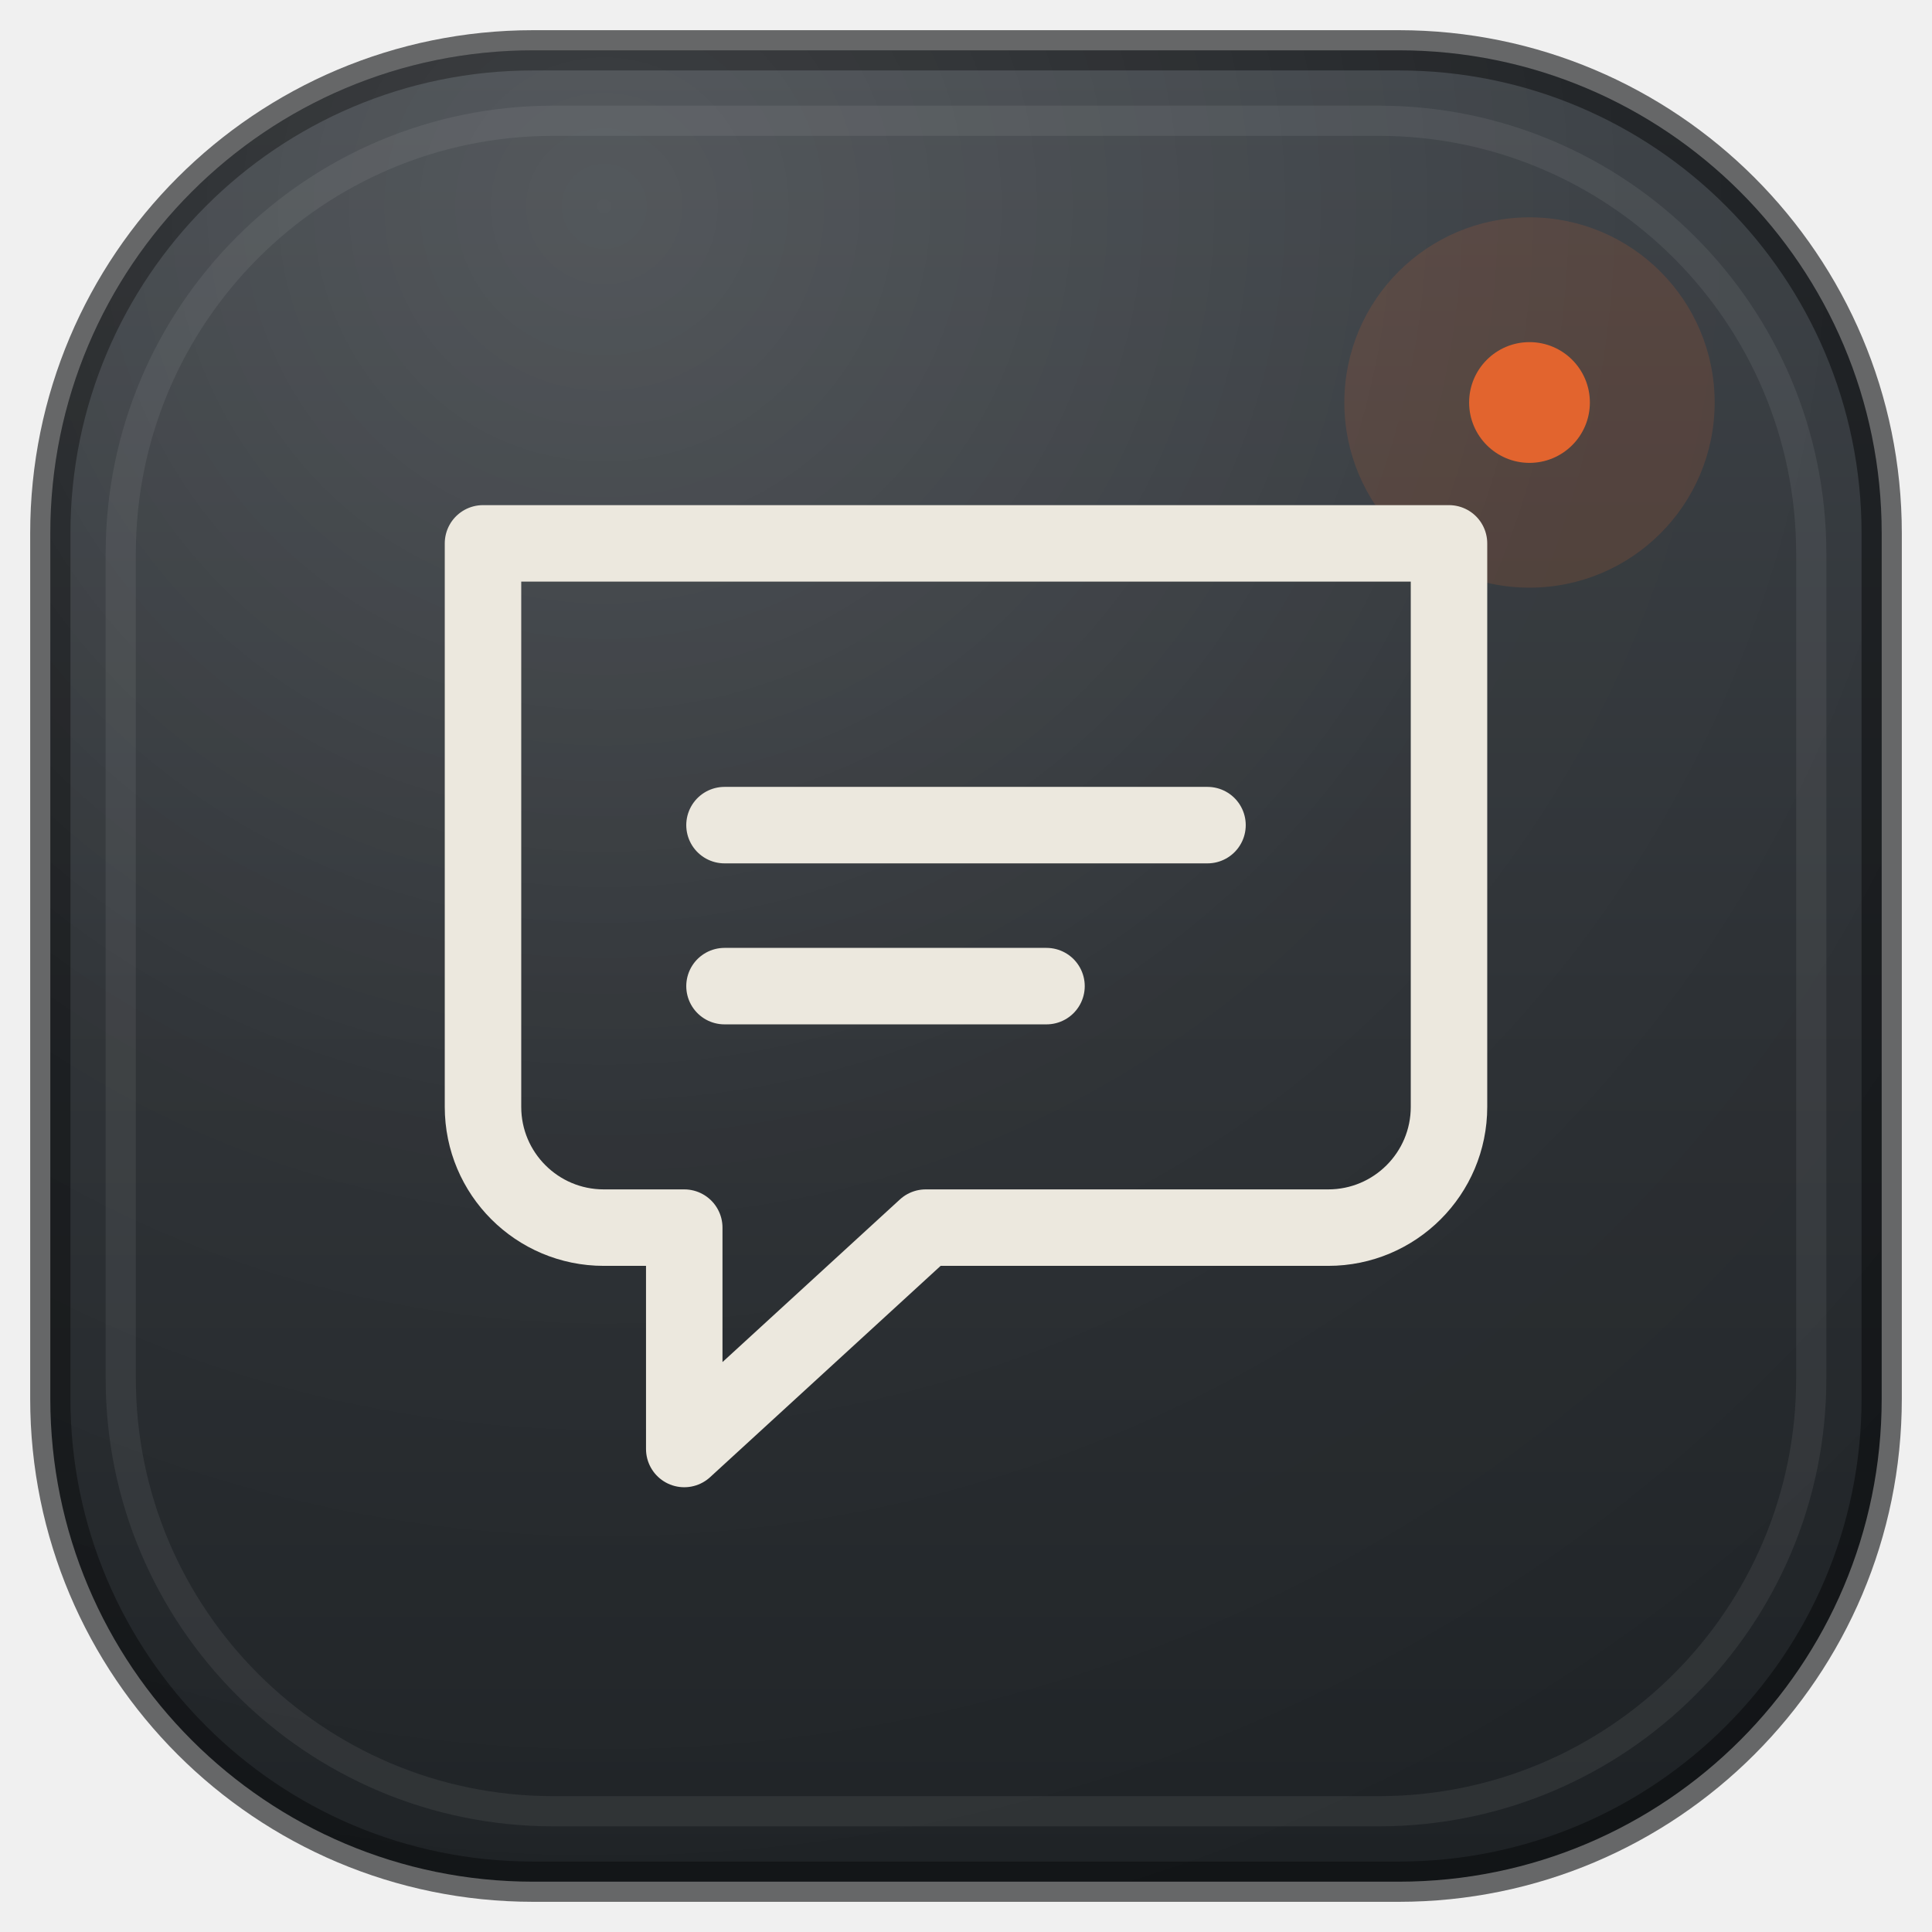
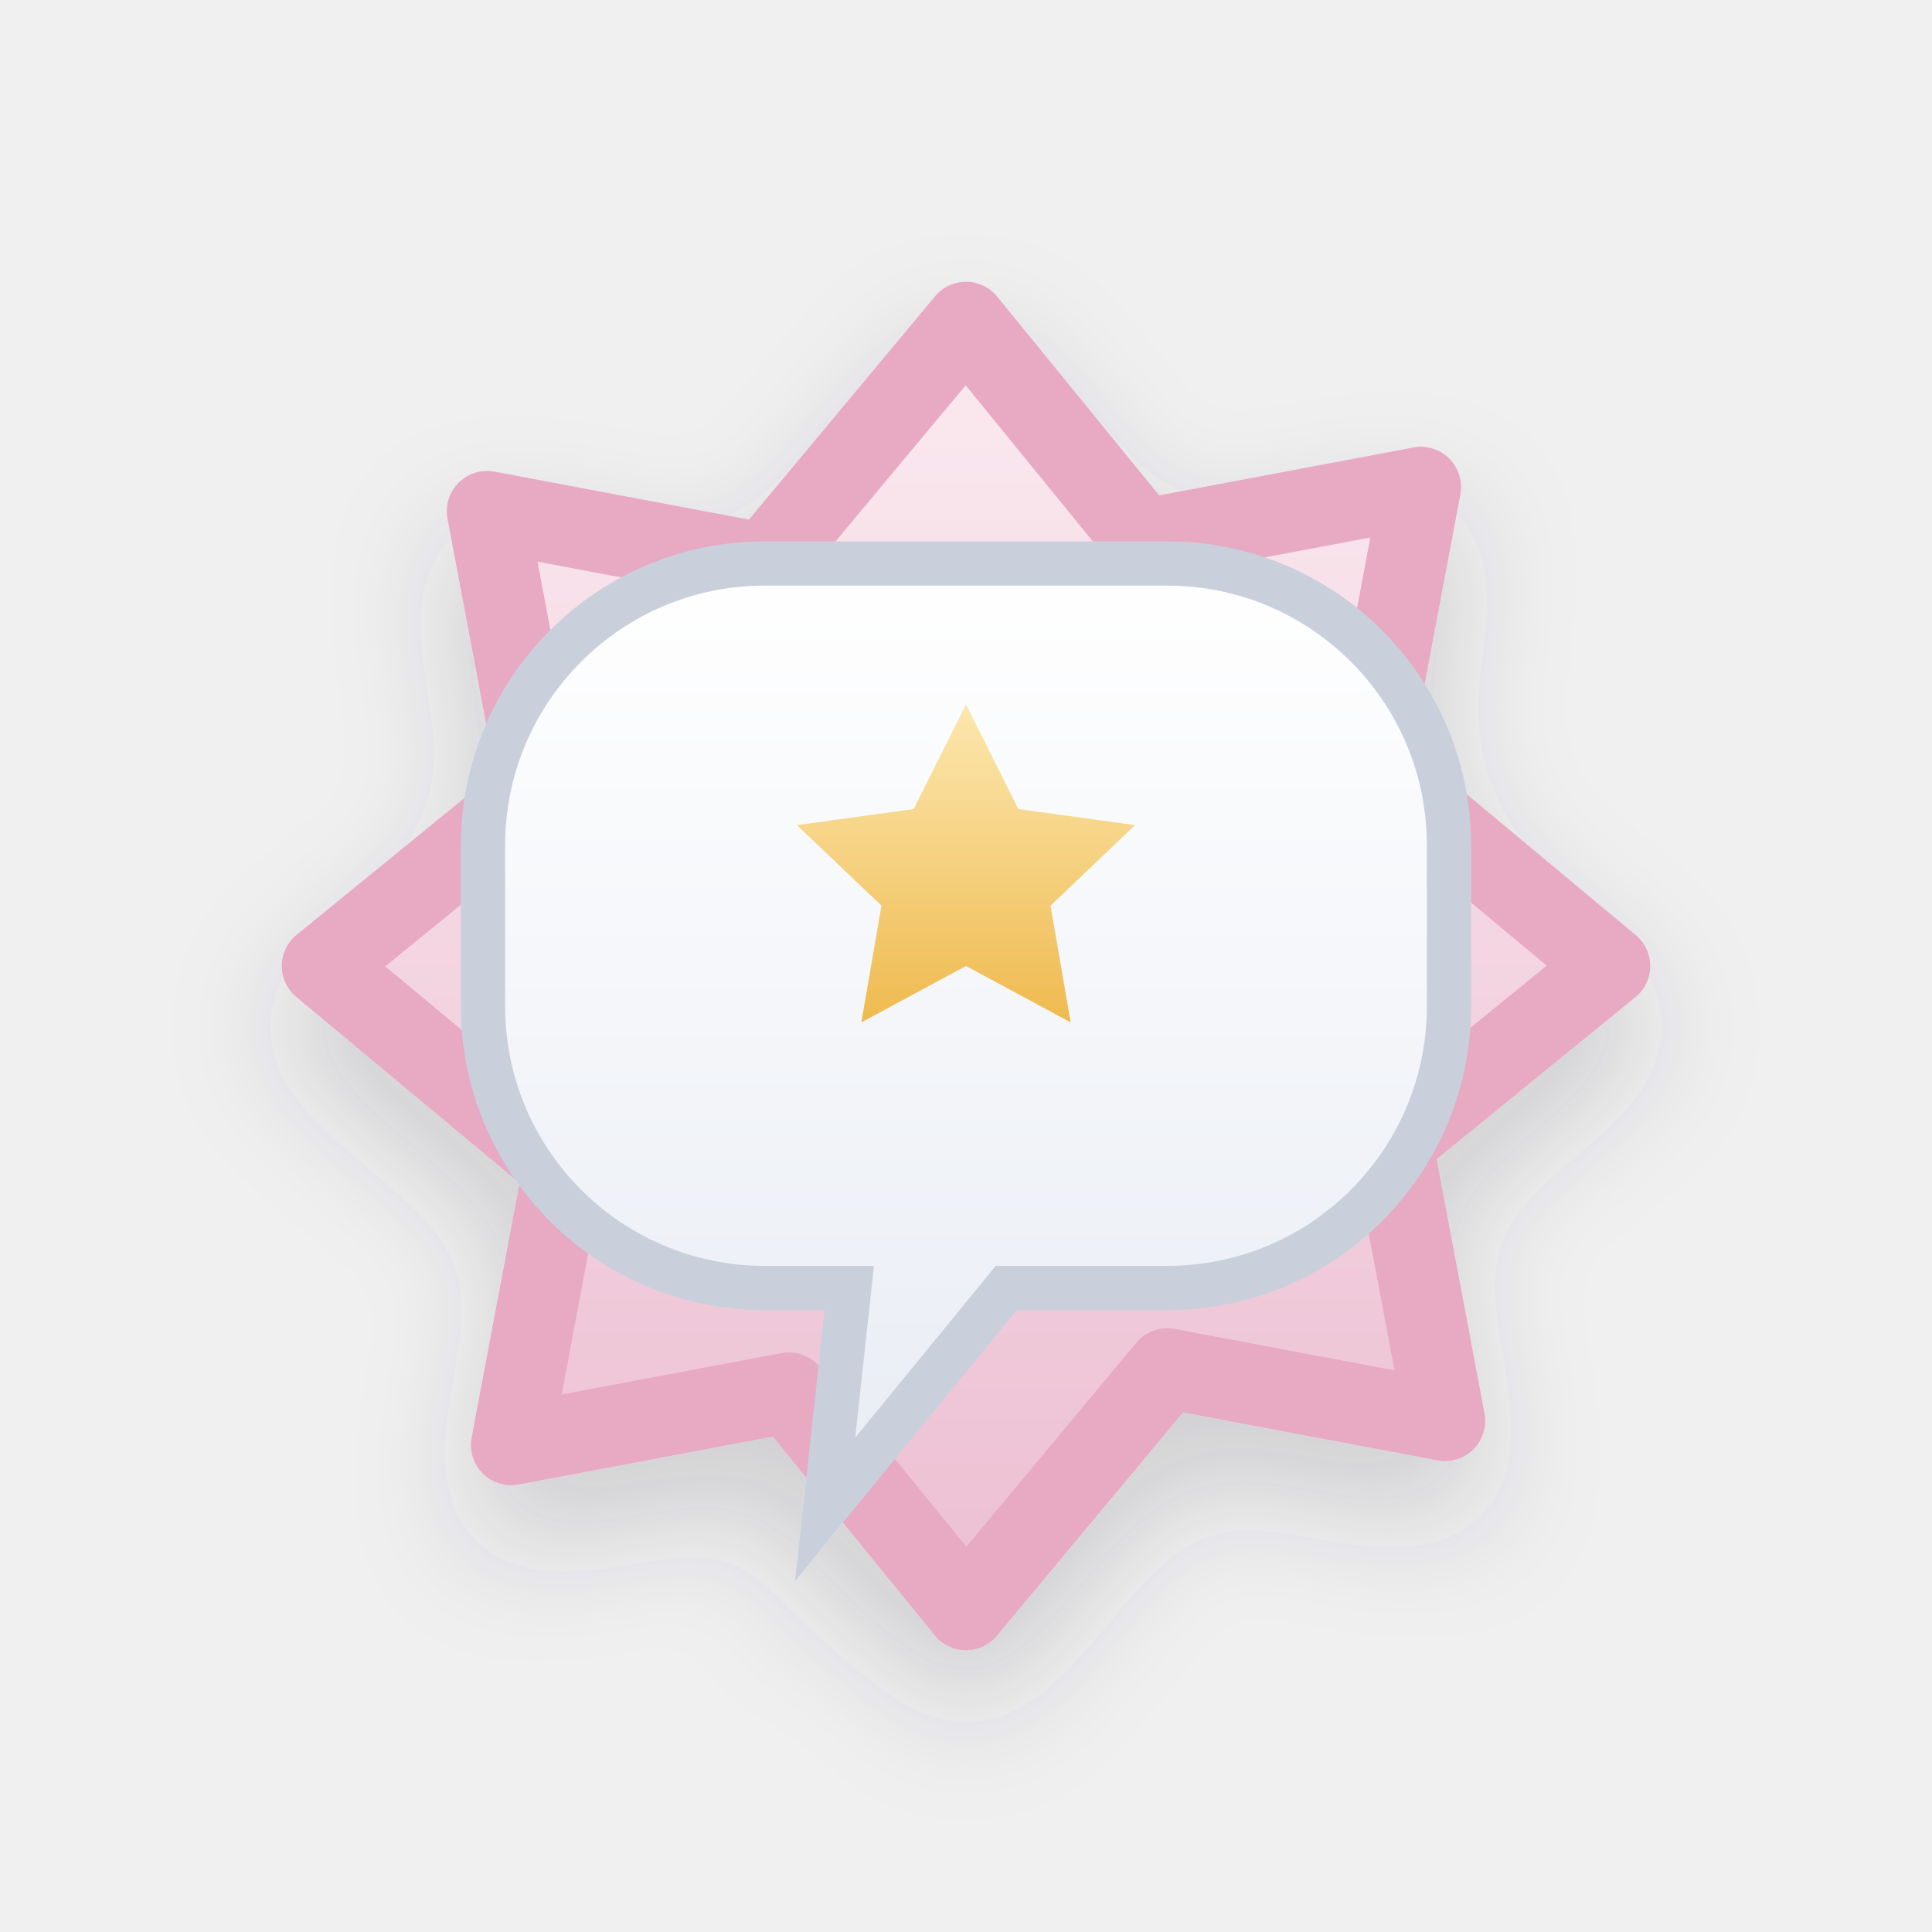
<svg xmlns="http://www.w3.org/2000/svg" width="48" height="48" viewBox="0 0 48 48">
  <defs>
-     <linearGradient id="plate" x1="0" y1="0" x2="0" y2="1">
-       <stop offset="0" stop-color="#3a3f44" />
-       <stop offset=".52" stop-color="#2a2e32" />
-       <stop offset="1" stop-color="#1e2225" />
+     <linearGradient id="w" x1="0" y1="0" x2="0" y2="1">
+       <stop offset="0" stop-color="#fff" />
+       <stop offset="1" stop-color="#e8ecf4" />
    </linearGradient>
-     <radialGradient id="sheen" cx=".3" cy=".08" r="1">
-       <stop offset="0" stop-color="#fff" stop-opacity=".14" />
-       <stop offset=".55" stop-color="#fff" stop-opacity=".03" />
-       <stop offset="1" stop-color="#fff" stop-opacity="0" />
-     </radialGradient>
+     <linearGradient id="p" x1="0" y1="0" x2="0" y2="1">
+       <stop offset="0" stop-color="#fbeaf0" />
+       <stop offset="1" stop-color="#ecbfd2" />
+     </linearGradient>
+     <linearGradient id="y" x1="0" y1="0" x2="0" y2="1">
+       <stop offset="0" stop-color="#fce7af" />
+       <stop offset="1" stop-color="#efba4f" />
+     </linearGradient>
+     <filter id="ds" x="-25%" y="-25%" width="150%" height="150%">
+       <feDropShadow dx="0" dy="1.5" stdDeviation="1.5" flood-color="#3f3f46" flood-opacity=".18" />
+     </filter>
  </defs>
-   <rect x="1.25" y="1.25" width="45.5" height="45.5" rx="12" fill="url(#plate)" stroke="#0a0c0e" stroke-opacity=".6" />
-   <rect x="1.25" y="1.25" width="45.5" height="45.5" rx="12" fill="url(#sheen)" />
-   <rect x="3" y="3" width="42" height="42" rx="10.75" fill="none" stroke="#fff" stroke-opacity=".07" stroke-width=".75" />
-   <circle cx="38" cy="10" r="4.6" fill="#e2642e" opacity=".16" />
-   <circle cx="38" cy="10" r="1.5" fill="#e2642e" />
-   <g fill="none" stroke="#ece8de" stroke-width="1.9" stroke-linecap="round" stroke-linejoin="round">
-     <path d="M12 13.5h24v14a3 3 0 0 1-3 3H23l-6 5.5V30.5h-2a3 3 0 0 1-3-3Z" />
-     <path d="M18 20.5h12M18 24.5h8" />
+   <g filter="url(#ds)">
+     <path d="M24 8l4.4 5.4 6.9-1.3-1.3 6.9L40 24l-5.4 4.4 1.3 6.9-6.9-1.3L24 40l-4.4-5.4-6.9 1.3 1.3-6.9L8 24l5.4-4.4-1.3-6.9 6.9 1.3z" fill="url(#p)" stroke="#e8a9c3" stroke-width="2" stroke-linejoin="round" />
+     <path d="M19 14h10a7 7 0 0 1 7 7v4a7 7 0 0 1-7 7h-4l-4.5 5.5.6-5.5H19a7 7 0 0 1-7-7v-4a7 7 0 0 1 7-7z" fill="url(#w)" stroke="#c9d0db" stroke-width="1.1" />
+     <path d="M24 17.5l1.3 2.6 2.9.4-2.1 2 .5 2.9-2.6-1.4-2.6 1.4.5-2.9-2.1-2 2.9-.4z" fill="url(#y)" />
  </g>
</svg>
